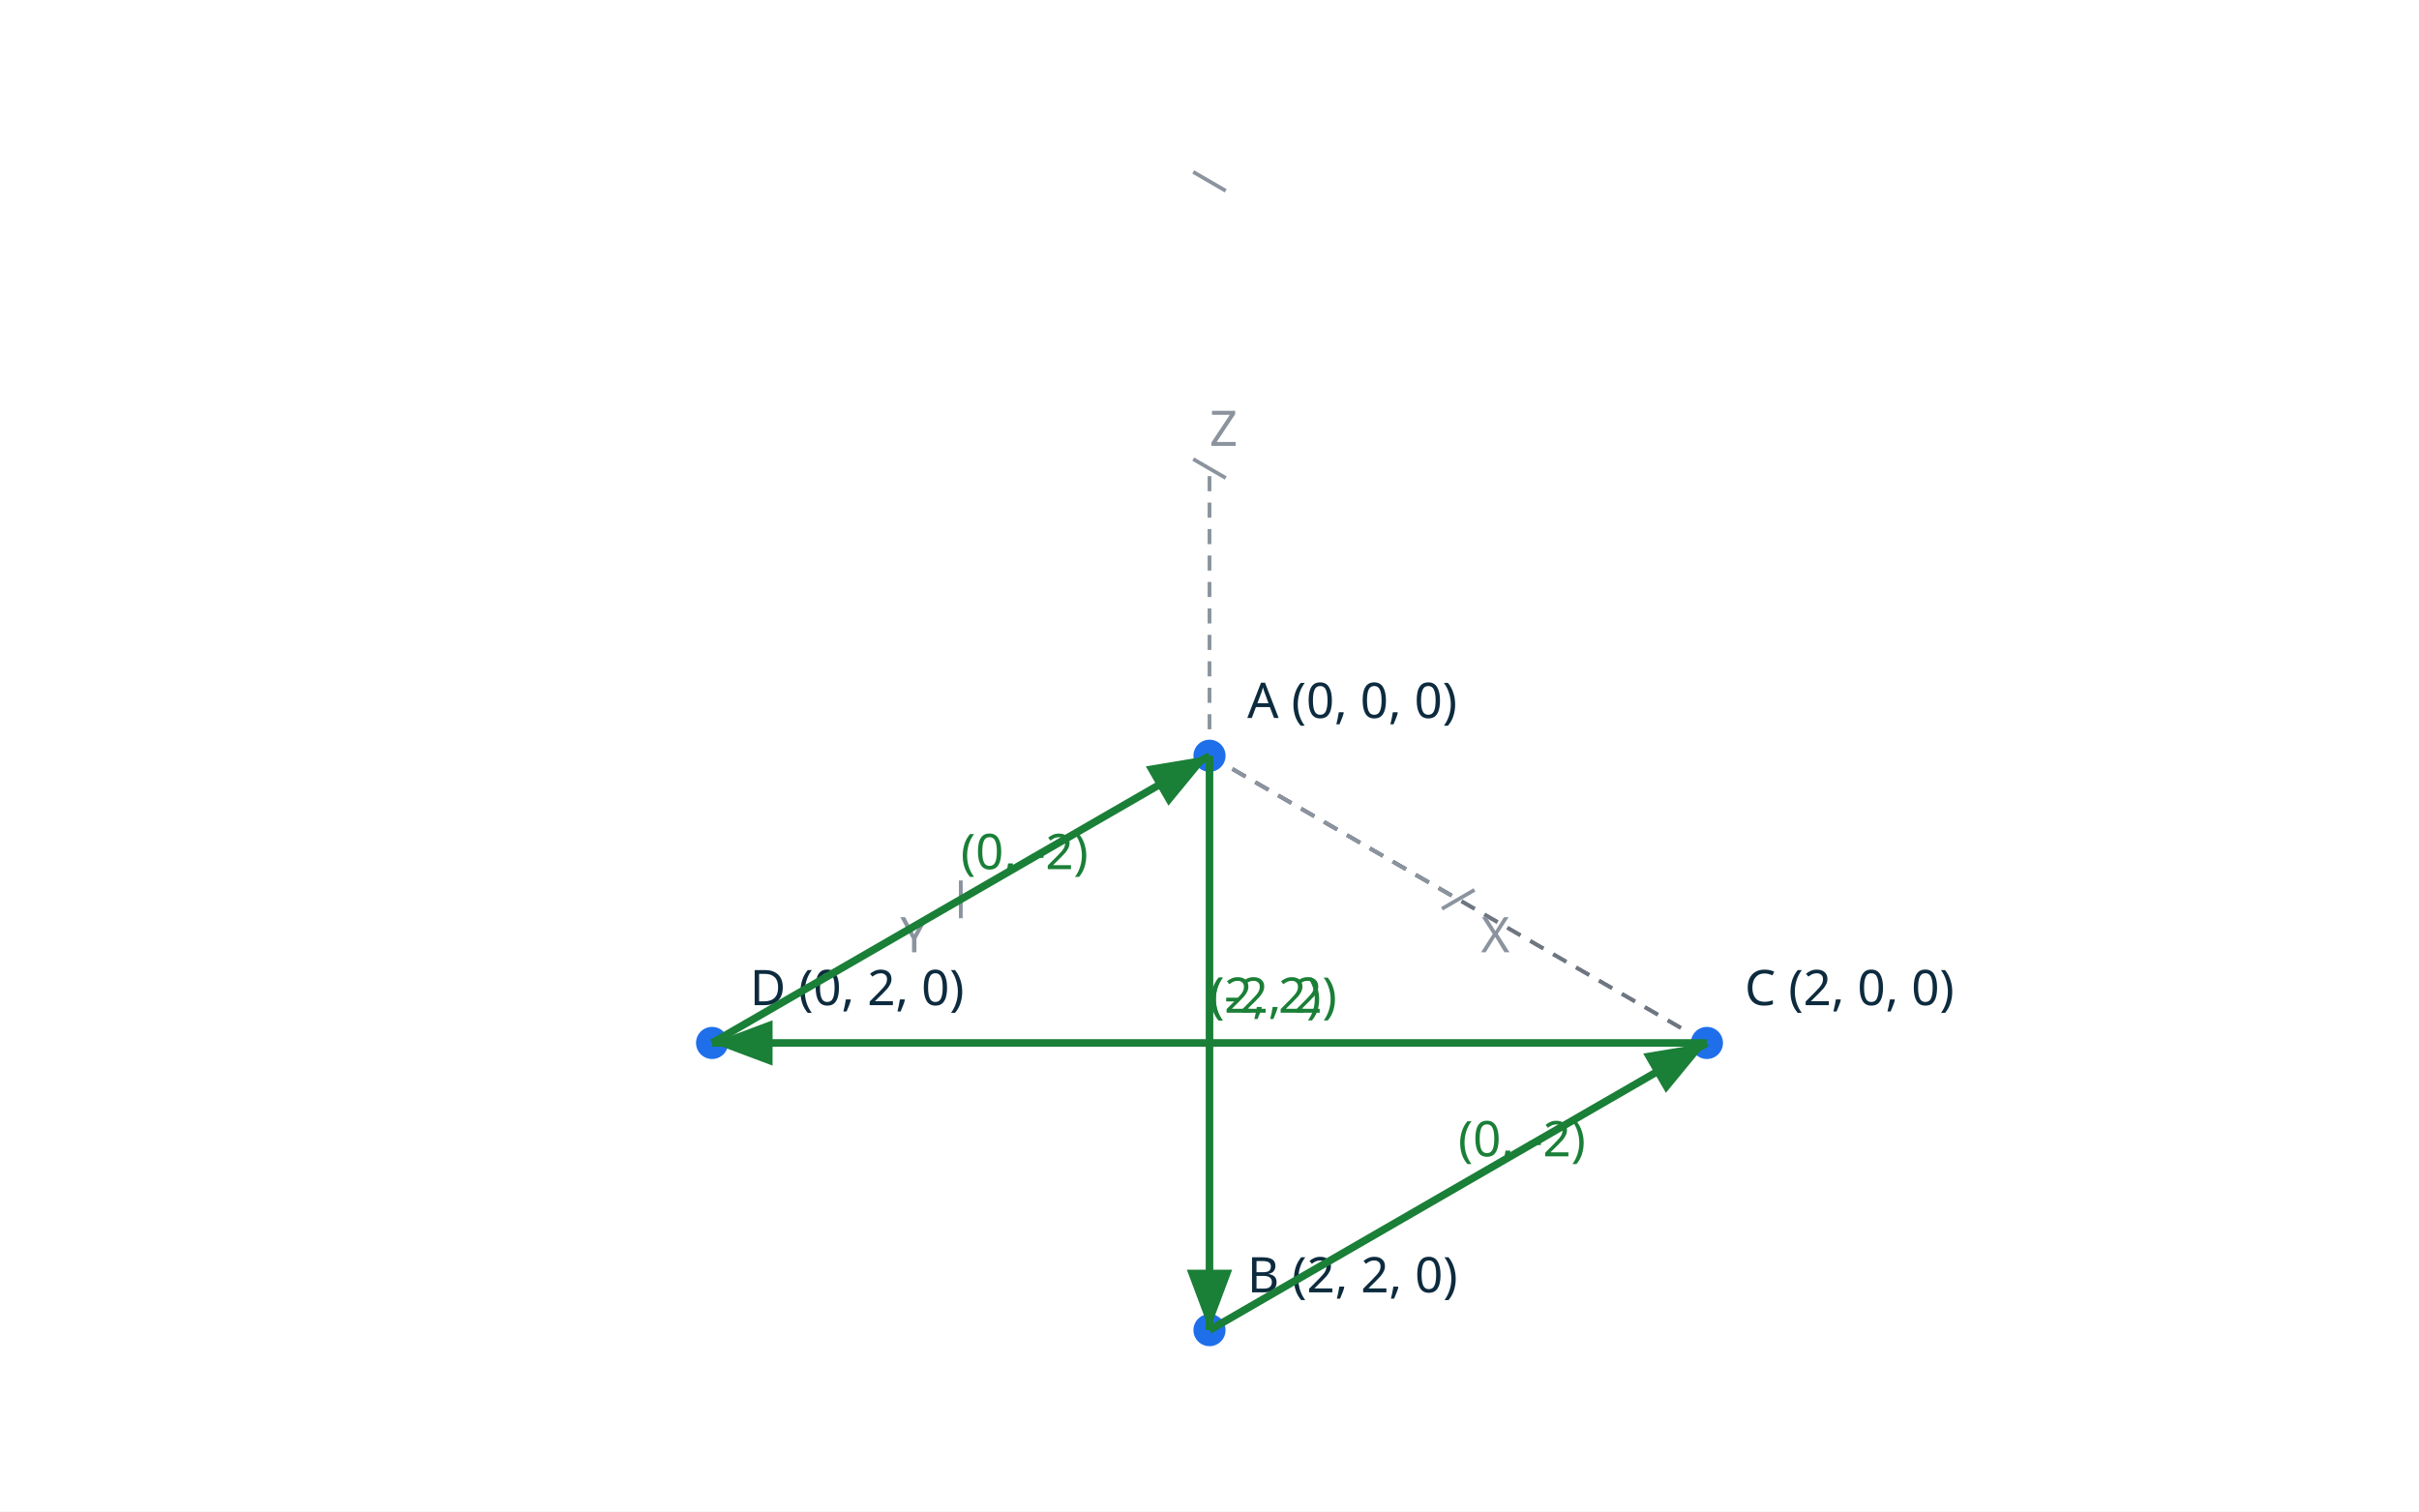
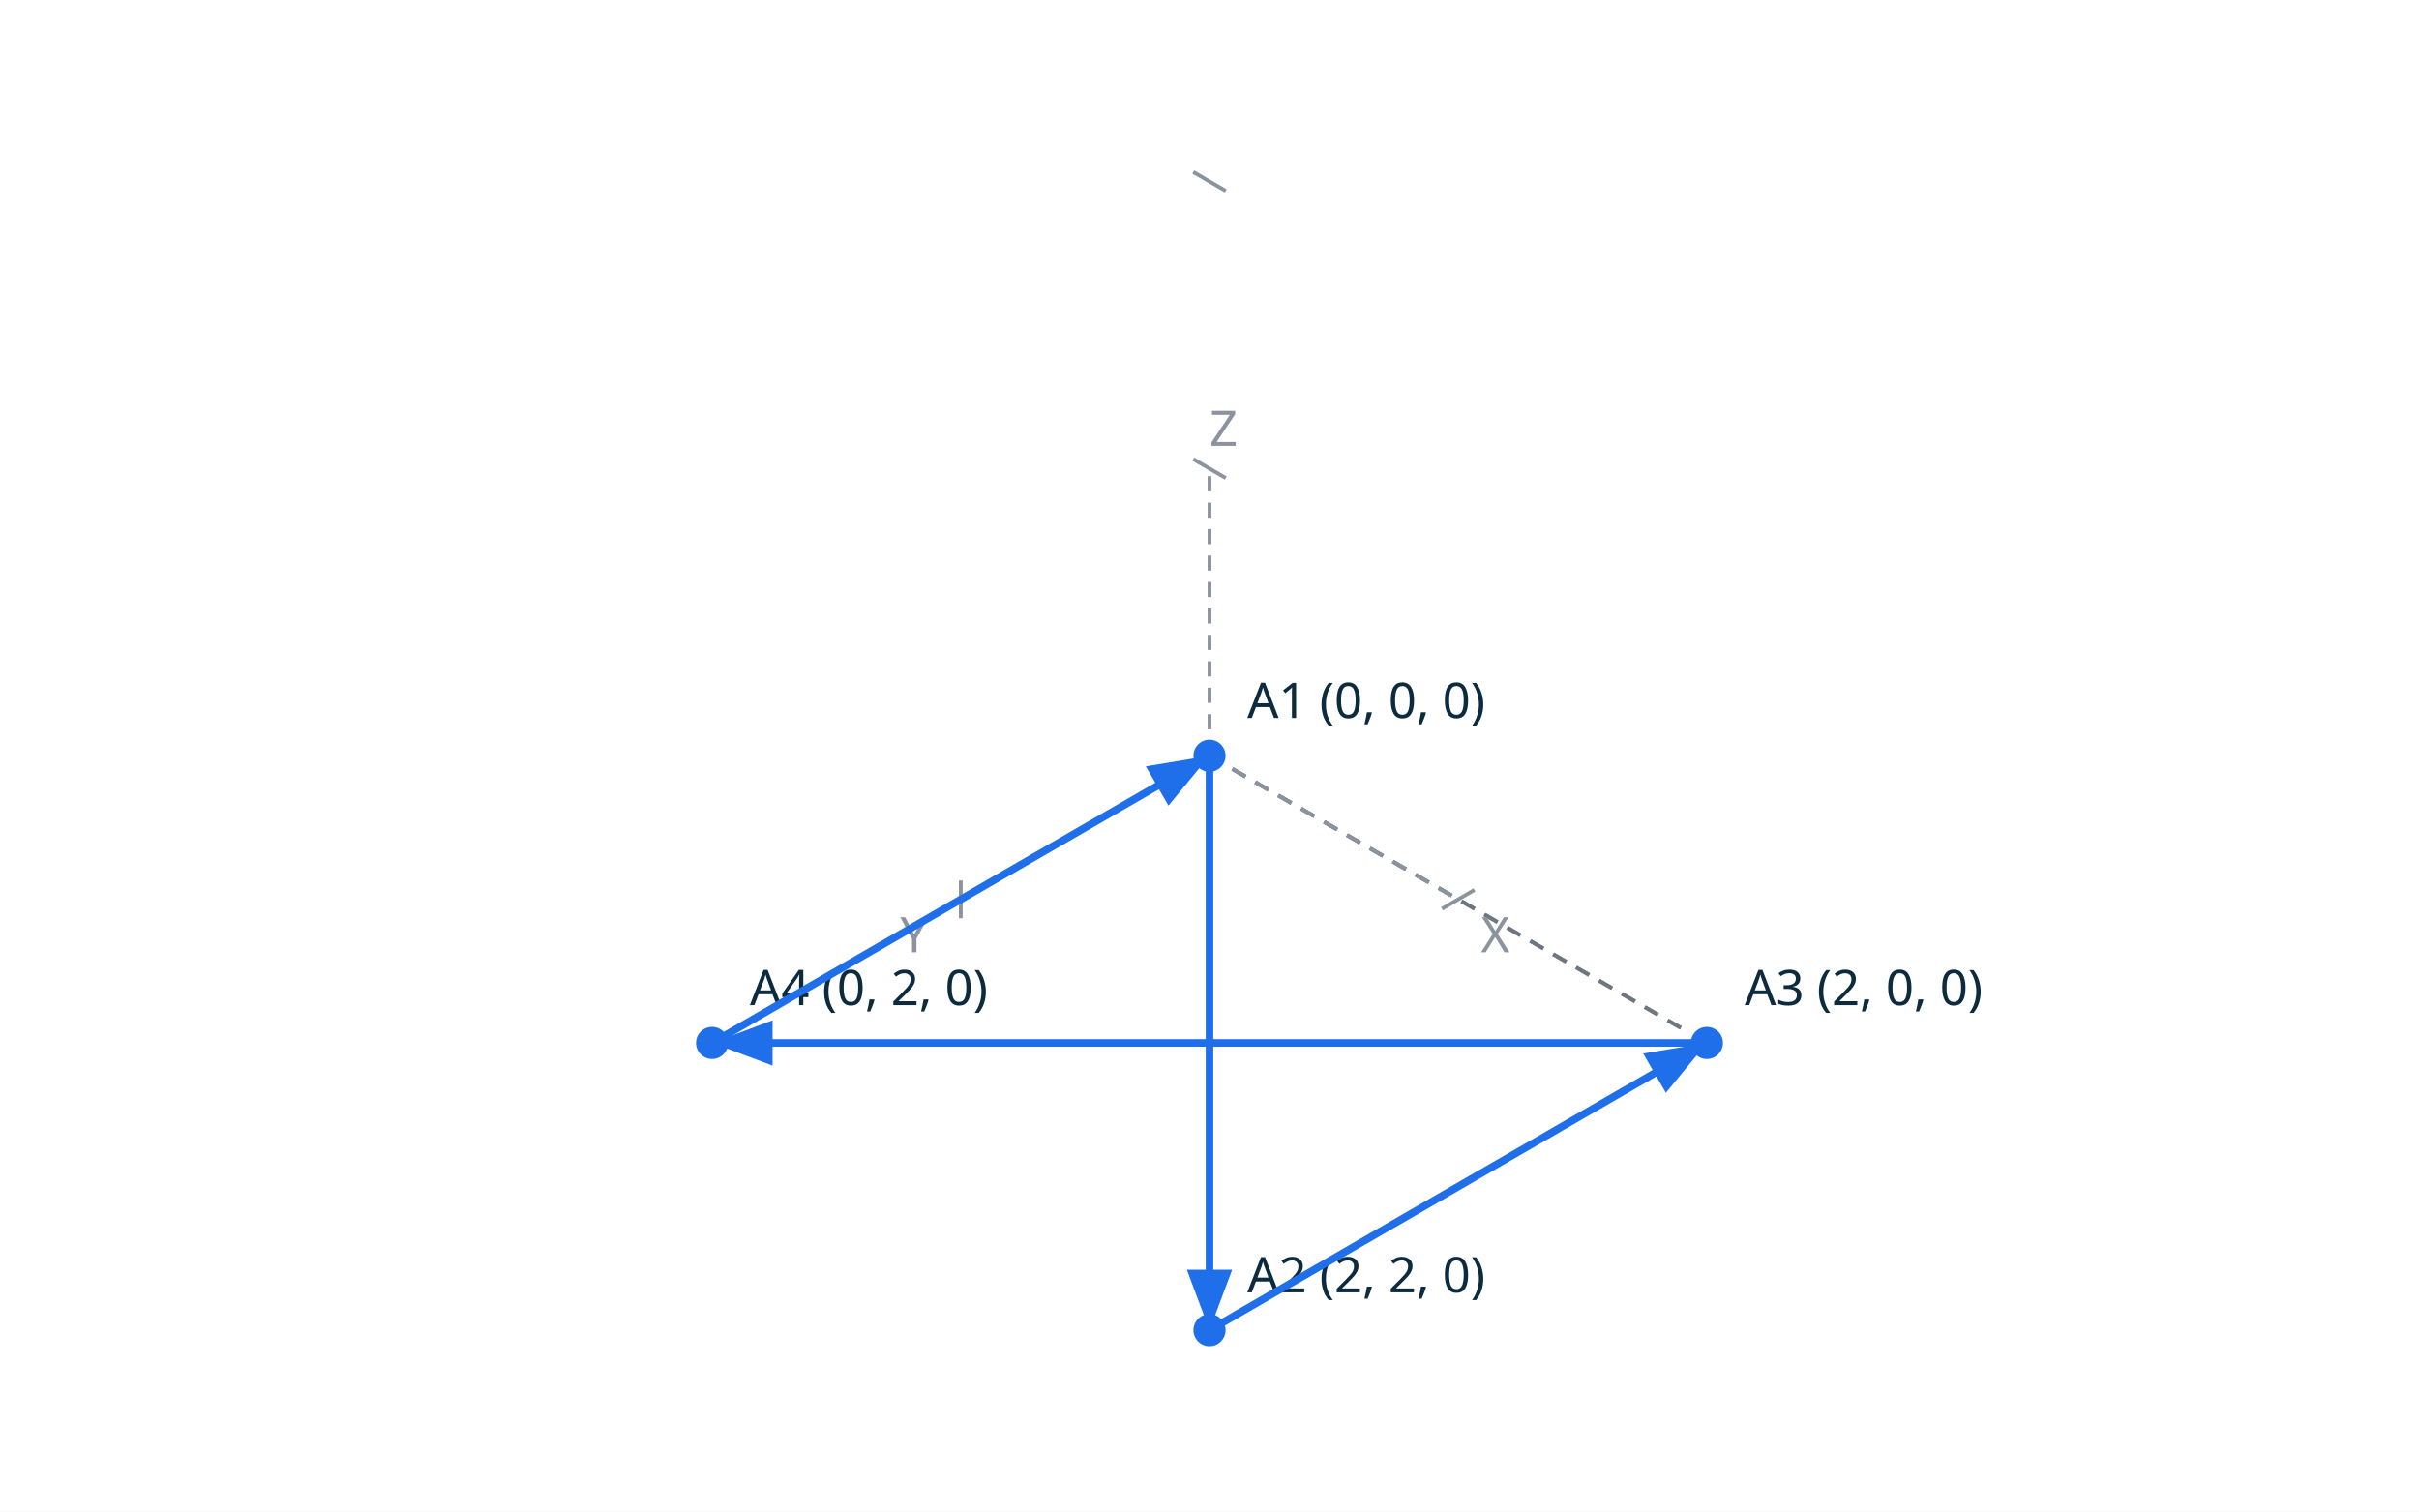
<svg xmlns="http://www.w3.org/2000/svg" viewBox="0 0 640 400" width="640" height="400">
  <rect width="640" height="400" fill="#ffffff" />
  <circle cx="320.0" cy="200.0" r="2.5" fill="#ffffff" stroke="#6e7781" stroke-width="1.0" />
  <circle cx="320.0" cy="200.0" r="2.5" fill="#ffffff" stroke="#6e7781" stroke-width="1.0" />
  <line x1="320.0" y1="200.0" x2="451.6" y2="276.0" stroke="#6e7781" stroke-width="1.0" stroke-dasharray="4 3" />
  <line x1="451.6" y1="276.0" x2="320.0" y2="352.0" stroke="#6e7781" stroke-width="1.0" stroke-dasharray="4 3" />
  <circle cx="451.6" cy="276.0" r="2.5" fill="#ffffff" stroke="#6e7781" stroke-width="1.0" />
  <circle cx="320.0" cy="352.0" r="2.5" fill="#ffffff" stroke="#6e7781" stroke-width="1.0" />
  <line x1="320.0" y1="200.0" x2="451.6" y2="276.0" stroke="#6e7781" stroke-width="1.0" stroke-dasharray="4 3" />
  <circle cx="451.6" cy="276.0" r="2.5" fill="#ffffff" stroke="#6e7781" stroke-width="1.0" />
  <circle cx="451.6" cy="276.0" r="2.5" fill="#ffffff" stroke="#6e7781" stroke-width="1.0" />
  <line x1="320.0" y1="200.0" x2="188.4" y2="276.0" stroke="#6e7781" stroke-width="1.0" stroke-dasharray="4 3" />
  <circle cx="320.0" cy="200.0" r="2.5" fill="#ffffff" stroke="#6e7781" stroke-width="1.0" />
  <circle cx="188.4" cy="276.0" r="2.5" fill="#ffffff" stroke="#6e7781" stroke-width="1.0" />
  <line x1="320.0" y1="200.0" x2="385.8" y2="238.0" stroke="#8b949e" stroke-width="1.0" stroke-dasharray="4 3" />
  <text x="391.8" y="252.0" fill="#8b949e" font-family="sans-serif" font-size="13">X</text>
  <line x1="320.0" y1="200.0" x2="254.2" y2="238.0" stroke="#8b949e" stroke-width="1.0" stroke-dasharray="4 3" />
  <text x="238.2" y="252.0" fill="#8b949e" font-family="sans-serif" font-size="13">Y</text>
  <line x1="320.0" y1="200.0" x2="320.0" y2="124.0" stroke="#8b949e" stroke-width="1.0" stroke-dasharray="4 3" />
  <text x="320.0" y="118.0" fill="#8b949e" font-family="sans-serif" font-size="13">Z</text>
  <circle cx="320.0" cy="200.0" r="2.5" fill="#8b949e" />
  <line x1="390.1" y1="235.5" x2="381.5" y2="240.5" stroke="#8b949e" stroke-width="1.0" />
  <line x1="456.0" y1="273.5" x2="447.3" y2="278.5" stroke="#8b949e" stroke-width="1.0" />
  <line x1="254.2" y1="243.0" x2="254.2" y2="233.0" stroke="#8b949e" stroke-width="1.0" />
  <line x1="188.4" y1="281.0" x2="188.4" y2="271.0" stroke="#8b949e" stroke-width="1.0" />
  <line x1="315.7" y1="121.5" x2="324.3" y2="126.5" stroke="#8b949e" stroke-width="1.0" />
  <line x1="315.7" y1="45.5" x2="324.3" y2="50.5" stroke="#8b949e" stroke-width="1.0" />
  <circle cx="320.0" cy="200.0" r="5.0" fill="#1f6feb" stroke="#ffffff" stroke-width="1.5" />
-   <text x="330.0" y="190.0" fill="#0d2b3e" font-family="sans-serif" font-size="13">A (0, 0, 0)</text>
+   <text x="330.0" y="190.0" fill="#0d2b3e" font-family="sans-serif" font-size="13">A1 (0, 0, 0)</text>
  <circle cx="320.0" cy="352.0" r="5.0" fill="#1f6feb" stroke="#ffffff" stroke-width="1.5" />
-   <text x="330.0" y="342.0" fill="#0d2b3e" font-family="sans-serif" font-size="13">B (2, 2, 0)</text>
+   <text x="330.0" y="342.0" fill="#0d2b3e" font-family="sans-serif" font-size="13">A2 (2, 2, 0)</text>
  <circle cx="451.6" cy="276.0" r="5.0" fill="#1f6feb" stroke="#ffffff" stroke-width="1.5" />
-   <text x="461.6" y="266.0" fill="#0d2b3e" font-family="sans-serif" font-size="13">C (2, 0, 0)</text>
+   <text x="461.6" y="266.0" fill="#0d2b3e" font-family="sans-serif" font-size="13">A3 (2, 0, 0)</text>
  <circle cx="188.4" cy="276.0" r="5.0" fill="#1f6feb" stroke="#ffffff" stroke-width="1.5" />
-   <text x="198.4" y="266.0" fill="#0d2b3e" font-family="sans-serif" font-size="13">D (0, 2, 0)</text>
+   <text x="198.4" y="266.0" fill="#0d2b3e" font-family="sans-serif" font-size="13">A4 (0, 2, 0)</text>
  <defs>
    <marker id="arrow" markerWidth="10" markerHeight="10" refX="8" refY="3" orient="auto">
      <path d="M0,0 L8,3 L0,6 z" fill="#1a7f37" />
    </marker>
+     <marker id="arrow1" markerWidth="10" markerHeight="10" refX="8" refY="3" orient="auto">
+       <path d="M0,0 L8,3 L0,6 z" fill="#1f6feb" />
+     </marker>
  </defs>
-   <line x1="320.0" y1="200.0" x2="320.0" y2="352.0" stroke="#1a7f37" stroke-width="2.0" marker-end="url(#arrow)" />
-   <text x="320.0" y="268.0" fill="#1a7f37" font-family="sans-serif" font-size="13">(2, 2)</text>
-   <line x1="320.0" y1="352.0" x2="451.6" y2="276.0" stroke="#1a7f37" stroke-width="2.0" marker-end="url(#arrow)" />
-   <text x="385.8" y="306.0" fill="#1a7f37" font-family="sans-serif" font-size="13">(0, -2)</text>
-   <line x1="451.6" y1="276.0" x2="188.4" y2="276.0" stroke="#1a7f37" stroke-width="2.0" marker-end="url(#arrow)" />
-   <text x="320.0" y="268.0" fill="#1a7f37" font-family="sans-serif" font-size="13">(-2, 2)</text>
-   <line x1="188.4" y1="276.0" x2="320.0" y2="200.0" stroke="#1a7f37" stroke-width="2.0" marker-end="url(#arrow)" />
-   <text x="254.2" y="230.0" fill="#1a7f37" font-family="sans-serif" font-size="13">(0, -2)</text>
+   <line x1="320.0" y1="200.0" x2="320.0" y2="352.0" stroke="#1f6feb" stroke-width="2.0" marker-end="url(#arrow1)" />
+   <line x1="320.0" y1="352.0" x2="451.6" y2="276.0" stroke="#1f6feb" stroke-width="2.0" marker-end="url(#arrow1)" />
+   <line x1="451.6" y1="276.0" x2="188.4" y2="276.0" stroke="#1f6feb" stroke-width="2.0" marker-end="url(#arrow1)" />
+   <line x1="188.4" y1="276.0" x2="320.0" y2="200.0" stroke="#1f6feb" stroke-width="2.0" marker-end="url(#arrow1)" />
</svg>
